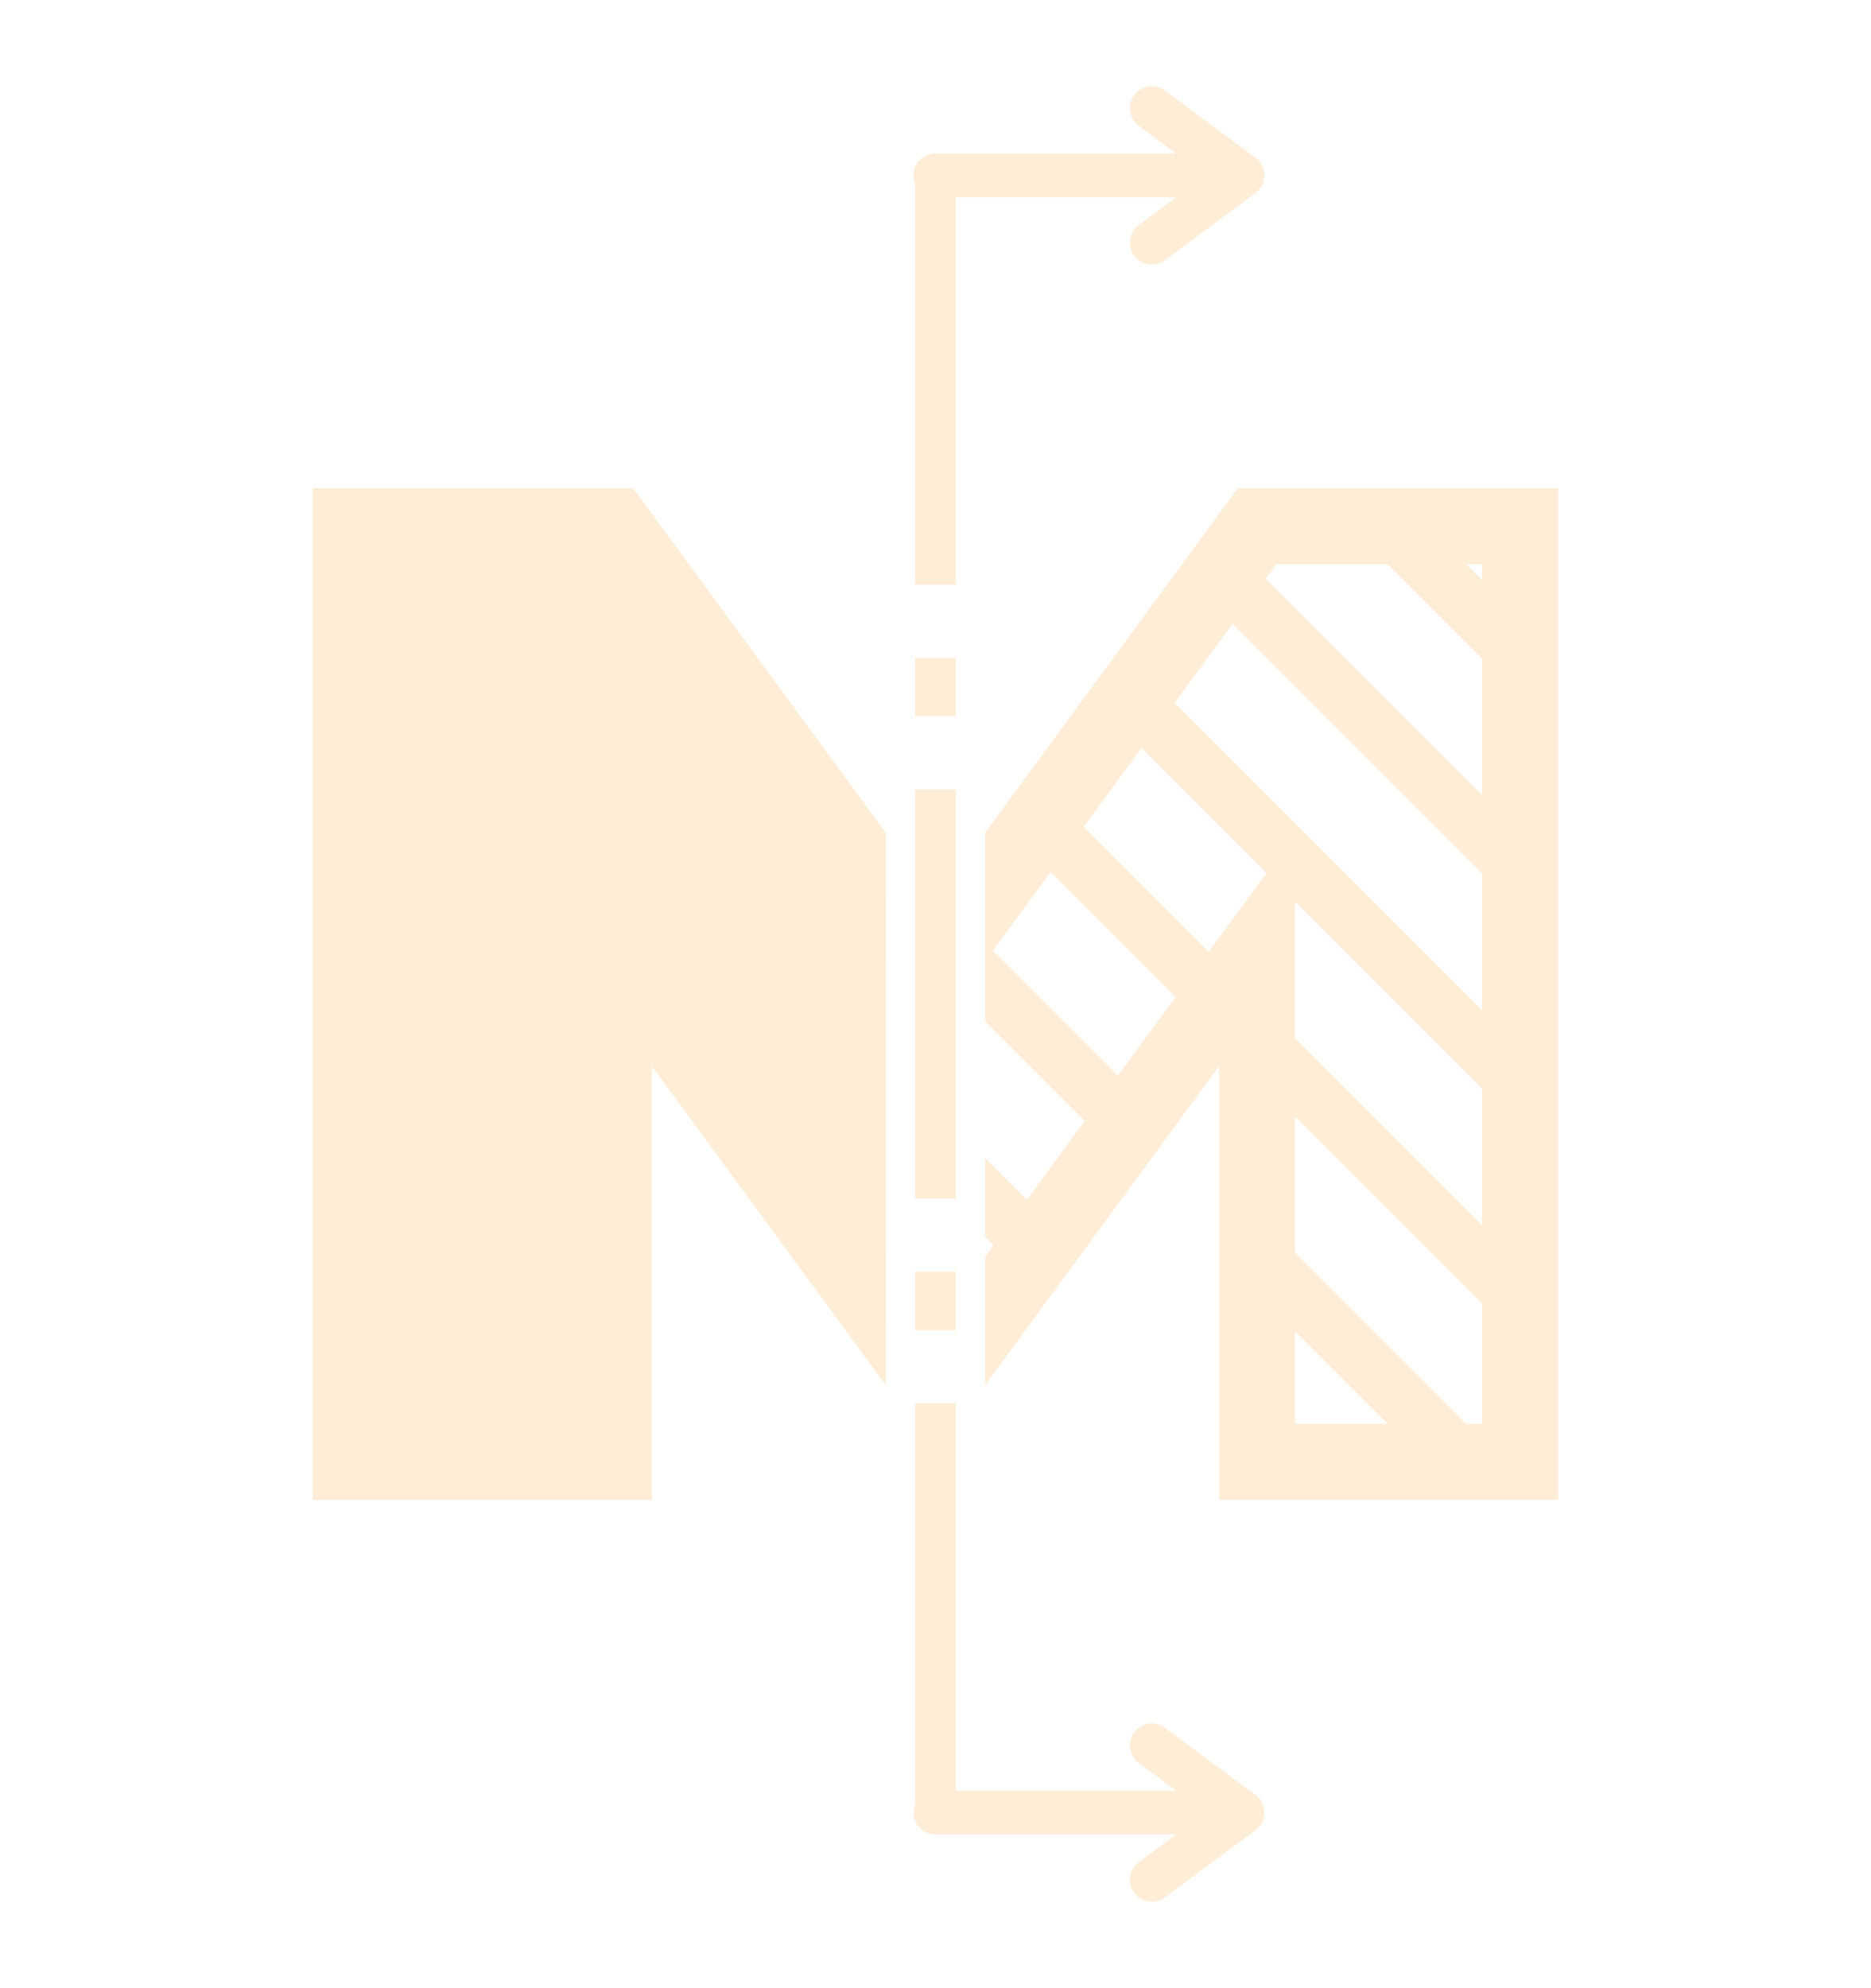
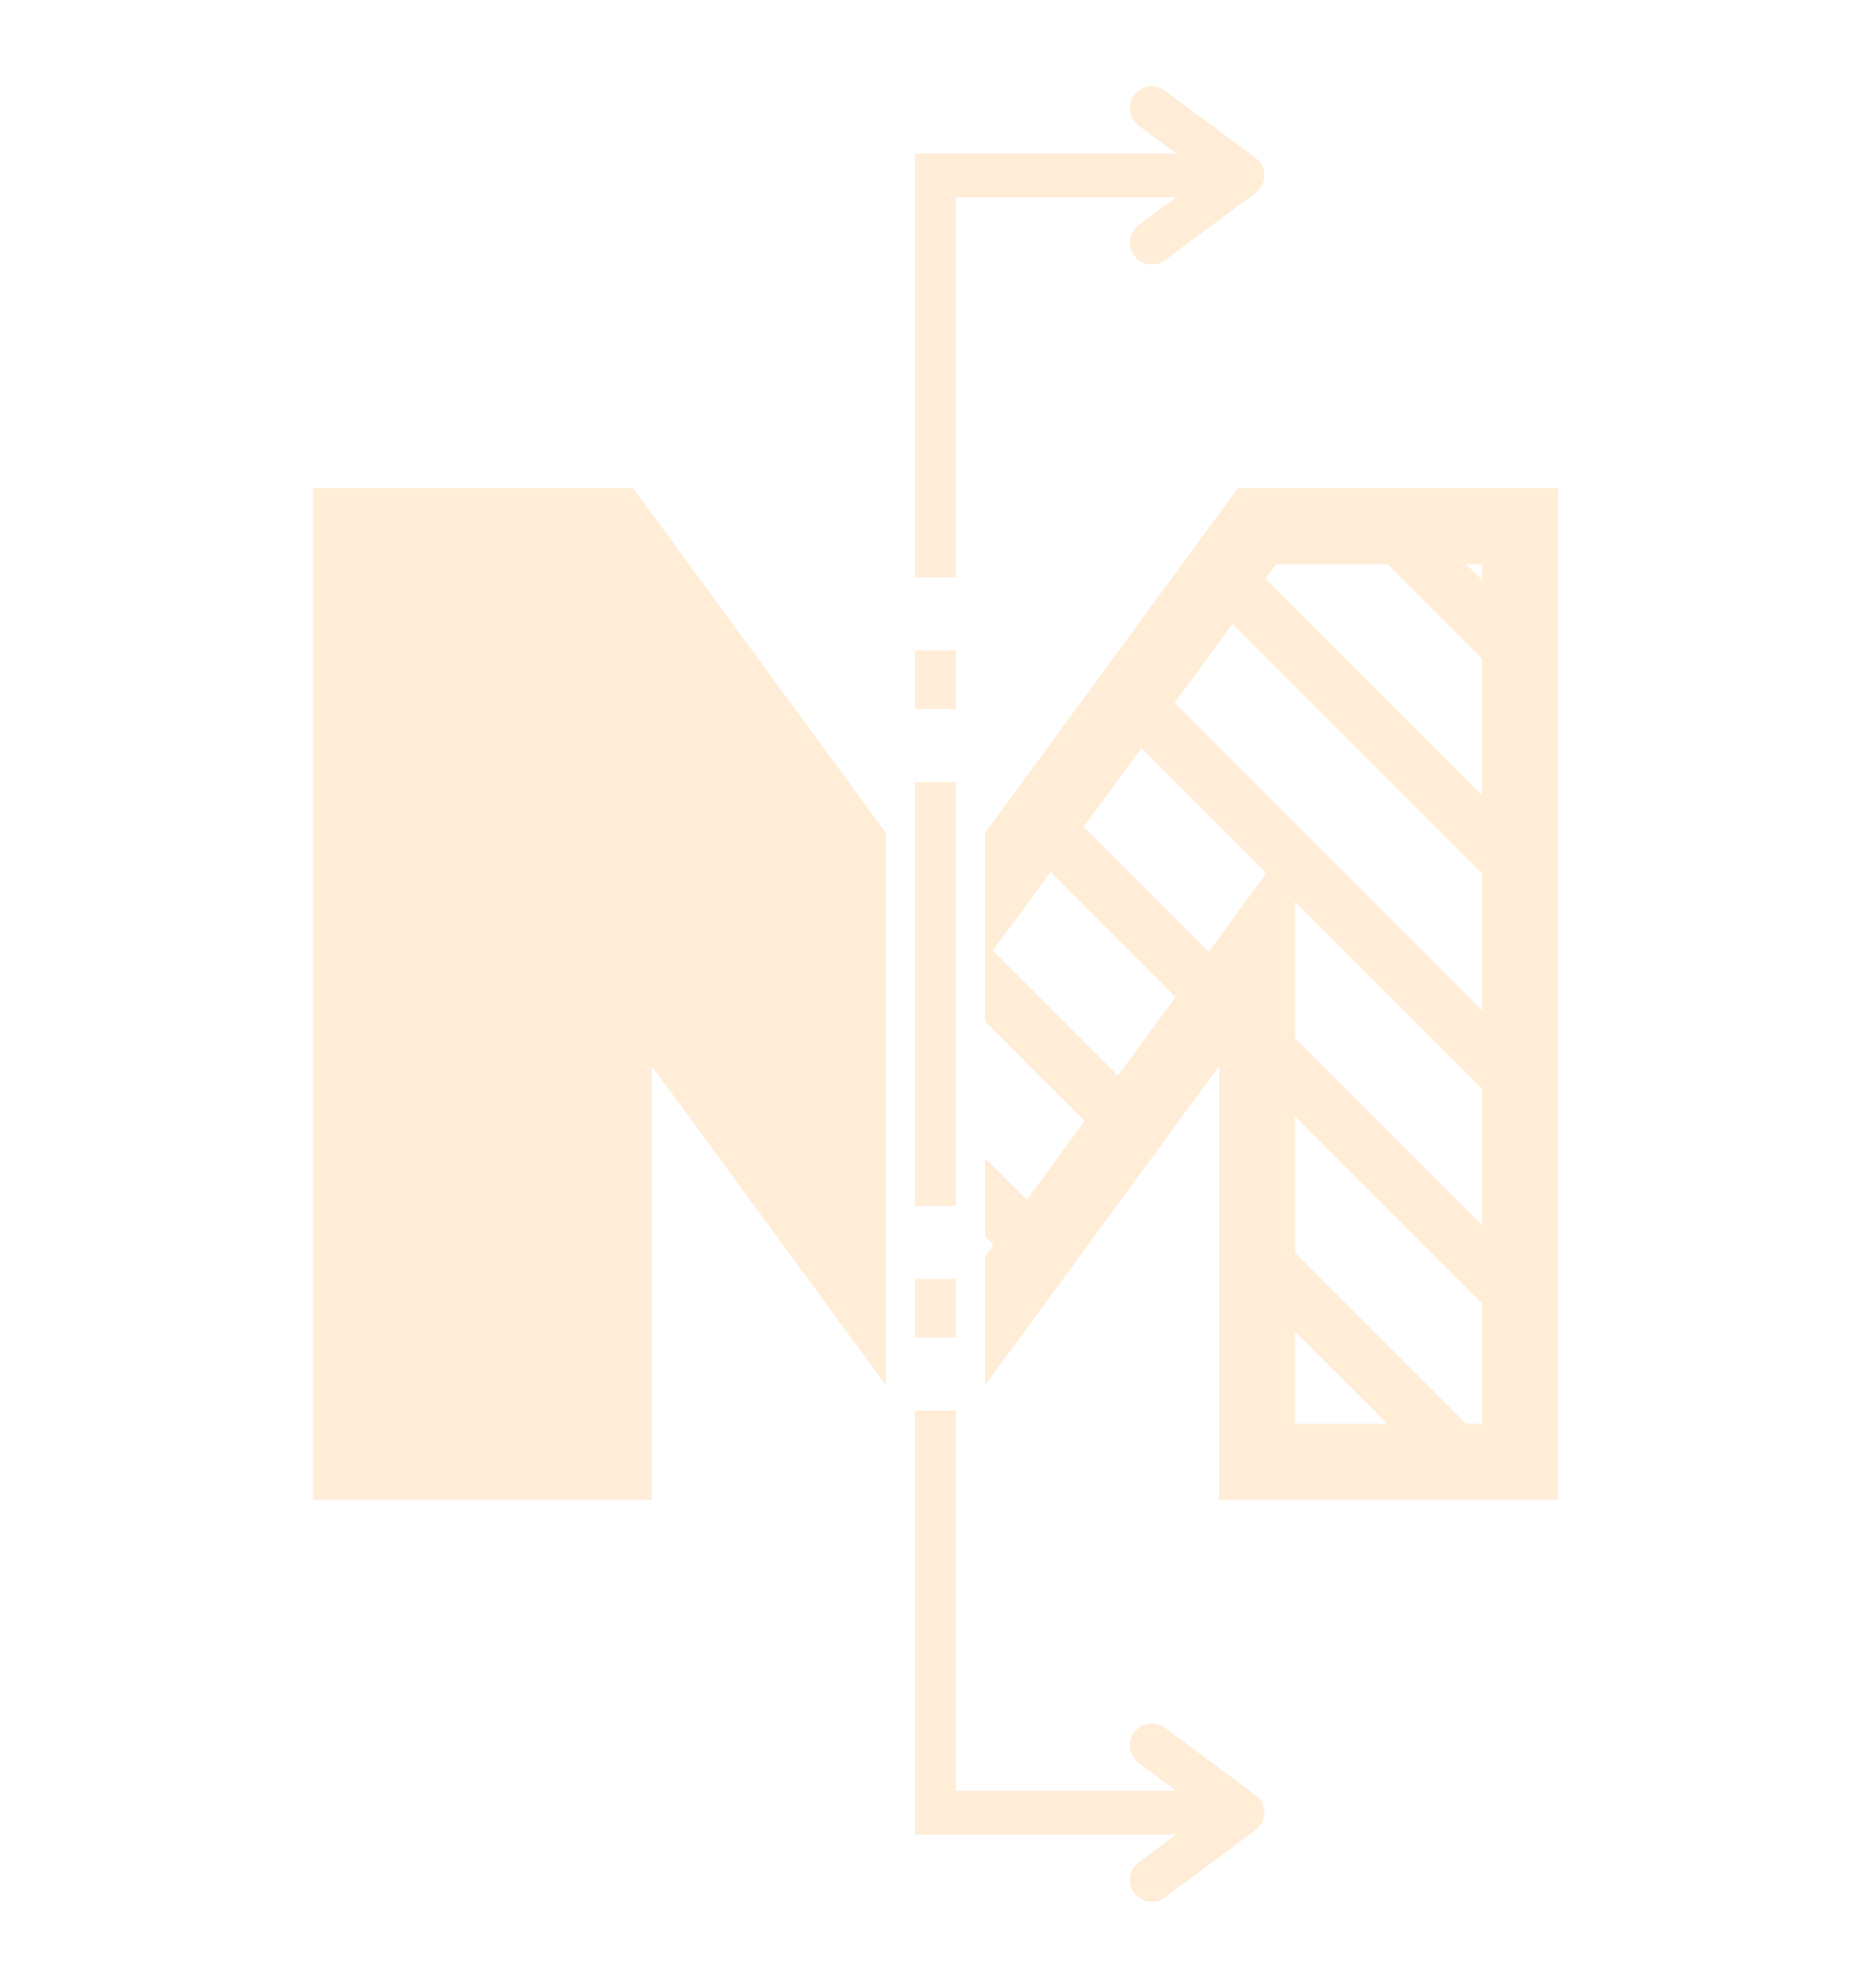
<svg xmlns="http://www.w3.org/2000/svg" viewBox="0 -2 64 68" width="64" height="68" role="img" aria-label="Marcus Lab mark with section arrows">
  <defs>
    <clipPath id="ml">
      <rect x="0" y="0" width="30.3" height="64" />
    </clipPath>
    <clipPath id="mr">
      <rect x="33.7" y="0" width="32" height="64" />
    </clipPath>
    <clipPath id="mo">
      <polygon points="12,16 21,16 32,31 43,16 52,16 52,48 43,48 43,30.5 32,45.5 21,30.5 21,48 12,48" />
    </clipPath>
    <clipPath id="mb">
      <rect x="0" y="0" width="30.3" height="64" />
      <rect x="33.7" y="0" width="32" height="64" />
    </clipPath>
  </defs>
  <polygon points="12,16 21,16 32,31 43,16 52,16 52,48 43,48 43,30.5 32,45.5 21,30.5 21,48 12,48" fill="#ffedd7" clip-path="url(#ml)" />
  <g clip-path="url(#mr)">
    <g clip-path="url(#mo)" fill="none" stroke="#ffedd7" stroke-width="1.9">
      <path d="M-64.09 0 L-0.09 64" />
      <path d="M-56.74 0 L7.26 64" />
      <path d="M-49.38 0 L14.62 64" />
      <path d="M-42.03 0 L21.97 64" />
      <path d="M-34.67 0 L29.33 64" />
      <path d="M-27.32 0 L36.68 64" />
      <path d="M-19.97 0 L44.03 64" />
      <path d="M-12.61 0 L51.39 64" />
      <path d="M-5.26 0 L58.74 64" />
      <path d="M2.10 0 L66.10 64" />
      <path d="M9.45 0 L73.45 64" />
      <path d="M16.80 0 L80.80 64" />
      <path d="M24.16 0 L88.16 64" />
      <path d="M31.51 0 L95.51 64" />
      <path d="M38.87 0 L102.87 64" />
      <path d="M46.22 0 L110.22 64" />
      <path d="M53.57 0 L117.57 64" />
      <path d="M60.93 0 L124.93 64" />
    </g>
  </g>
  <g clip-path="url(#mb)">
    <polygon points="12,16 21,16 32,31 43,16 52,16 52,48 43,48 43,30.5 32,45.5 21,30.5 21,48 12,48" fill="none" stroke="#ffedd7" stroke-width="2.6" stroke-linejoin="miter" />
  </g>
-   <path d="M32 4 V60" fill="none" stroke="#ffedd7" stroke-width="1.4" stroke-dasharray="14 2.5 2 2.5" />
+   <path d="M32 3.25 V60.75" fill="none" stroke="#ffedd7" stroke-width="1.4" stroke-dasharray="14.5 2.5 2 2.5" />
  <g fill="none" stroke="#ffedd7" stroke-width="1.5" stroke-linecap="round" stroke-linejoin="round">
-     <path d="M32 4 H42 M39.4 1.7 L42.5 4 L39.4 6.3" />
-     <path d="M32 60 H42 M39.4 57.7 L42.5 60 L39.4 62.3" />
+     <path d="M32 4 H42" stroke-linecap="butt" />
+     <path d="M39.4 1.7 L42.5 4 L39.4 6.3" />
+     <path d="M32 60 H42" stroke-linecap="butt" />
+     <path d="M39.4 57.7 L42.5 60 L39.4 62.3" />
  </g>
</svg>
